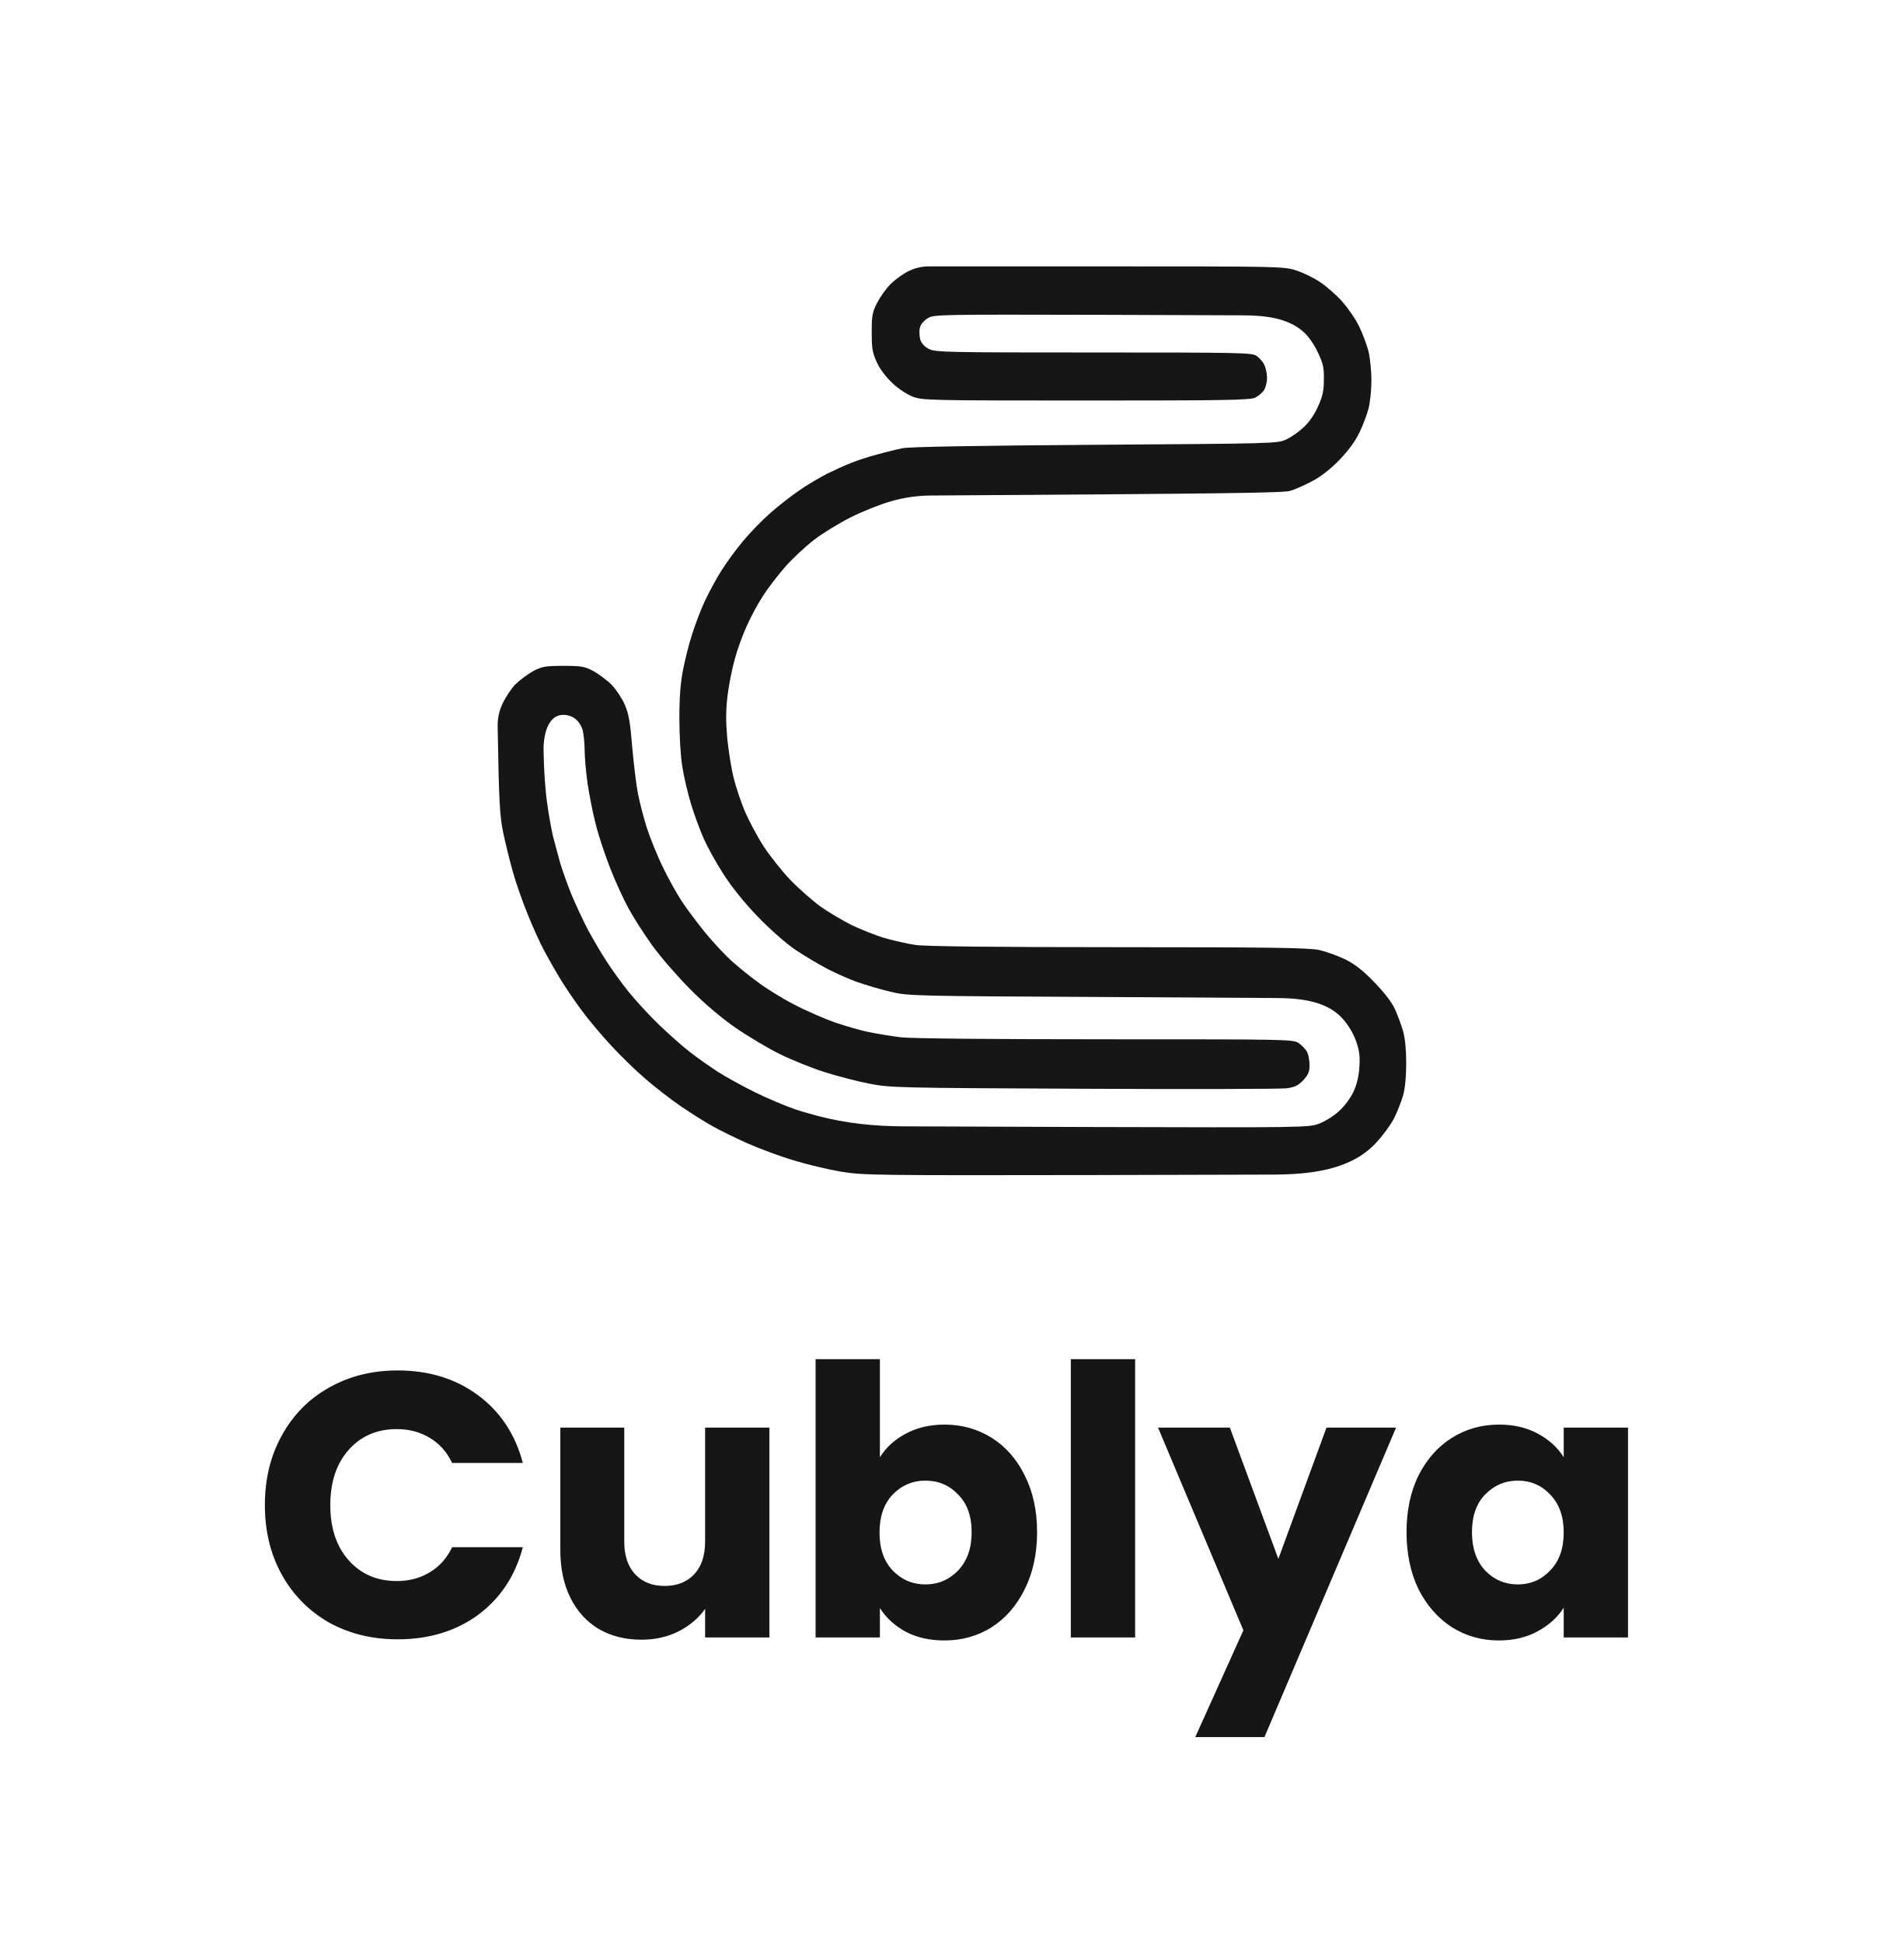
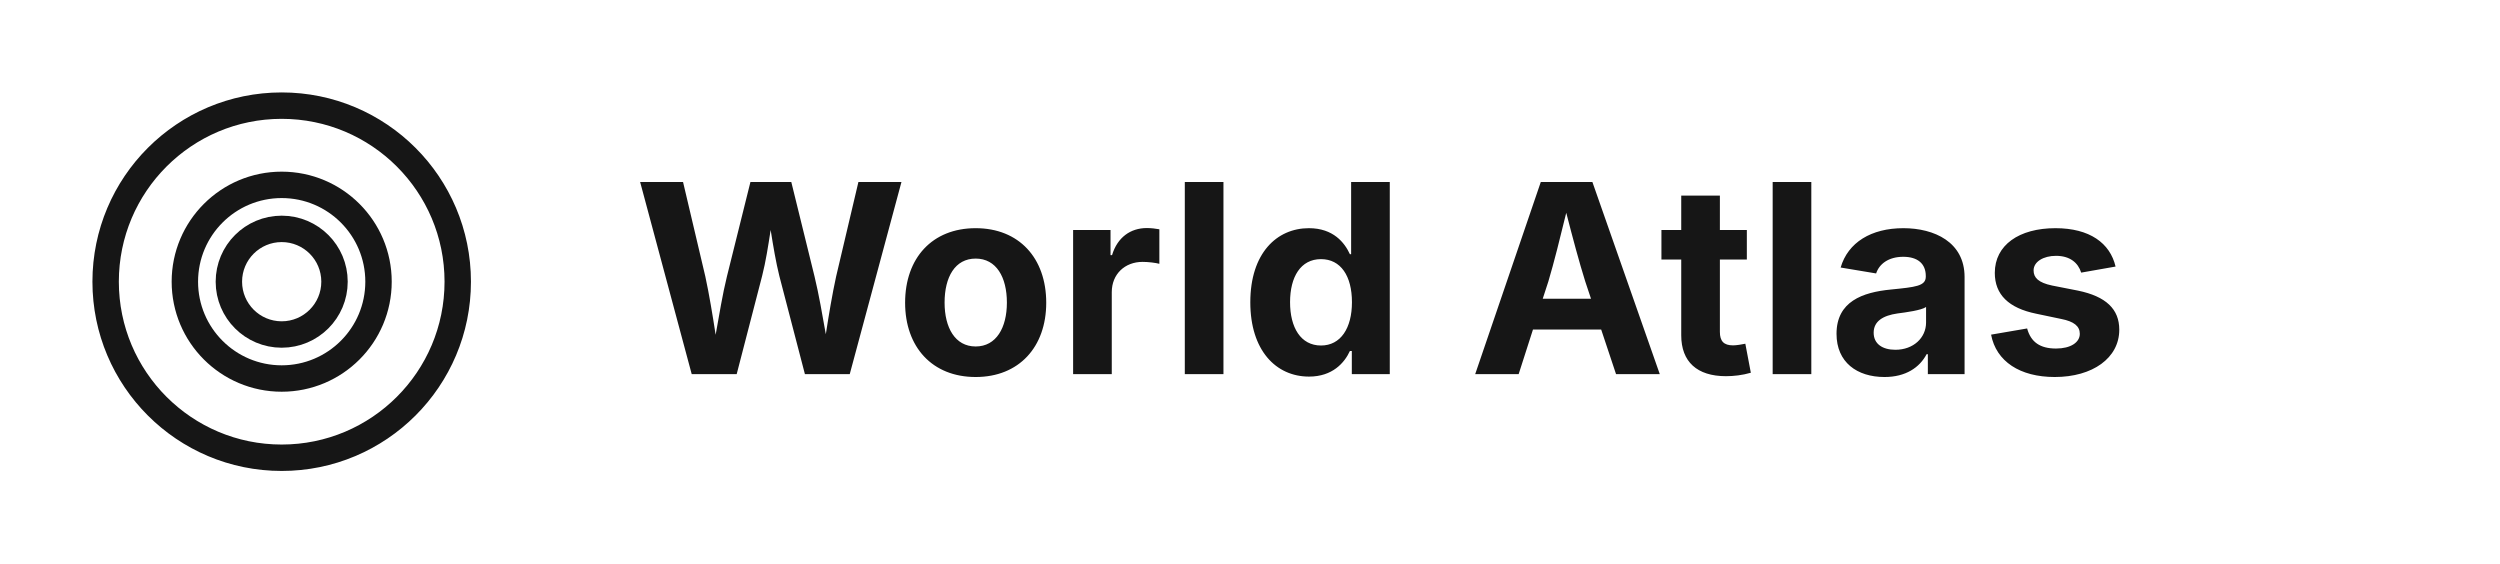
- <svg xmlns="http://www.w3.org/2000/svg" width="486" height="496" viewBox="0 0 486 496" fill="none">
-   <path d="M227.331 72.549C228.515 71.374 230.539 69.891 231.921 69.227C233.544 68.42 235.331 68 237.144 68H281.025C326.28 68 327.761 68 330.87 69.022C332.646 69.585 335.41 70.914 337.039 72.038C338.667 73.112 341.234 75.361 342.714 77.047C344.195 78.734 346.169 81.597 347.008 83.386C347.896 85.175 348.932 88.037 349.377 89.724C349.771 91.411 350.117 94.733 350.117 97.136C350.117 99.538 349.771 102.759 349.377 104.292C348.982 105.826 347.945 108.586 347.057 110.426C346.021 112.573 344.244 115.026 341.974 117.378C339.753 119.678 337.285 121.62 335.065 122.796C333.14 123.818 330.623 124.943 329.389 125.301C327.747 125.801 316.127 126.007 237.597 126.495C234.188 126.516 230.753 127.009 227.479 127.959C224.765 128.725 220.126 130.565 217.115 132.099C214.154 133.581 209.91 136.188 207.739 137.875C205.567 139.562 202.261 142.629 200.435 144.724C198.609 146.82 196.042 150.143 194.809 152.085C193.525 154.027 191.65 157.503 190.663 159.752C189.627 162.002 188.245 165.784 187.603 168.186C186.912 170.589 186.073 174.832 185.728 177.643C185.284 181.579 185.284 184.083 185.679 188.633C186.024 191.853 186.715 196.351 187.307 198.6C187.85 200.849 189.133 204.632 190.12 207.034C191.157 209.437 193.279 213.475 194.907 215.98C196.536 218.484 199.645 222.42 201.816 224.669C203.988 226.918 207.442 229.934 209.466 231.416C211.489 232.848 215.043 234.943 217.362 236.119C219.682 237.244 223.432 238.726 225.752 239.442C228.071 240.106 231.674 240.924 233.796 241.231C236.313 241.588 253.487 241.793 285.615 241.793C324.207 241.793 334.226 241.946 336.792 242.509C338.569 242.917 341.53 243.991 343.454 244.911C345.971 246.189 347.995 247.773 350.857 250.738C353.423 253.396 355.299 255.799 356.138 257.639C356.829 259.172 357.766 261.728 358.21 263.261C358.704 265.102 359 267.964 359 271.44C359 274.865 358.704 277.829 358.21 279.618C357.766 281.152 356.73 283.81 355.891 285.497C355.003 287.184 352.88 290.097 351.104 291.937C344.586 298.826 334.169 299.822 324.685 299.846L279.841 299.962C222.988 300.065 220.323 300.014 214.648 299.093C211.391 298.531 206.011 297.253 202.705 296.231C199.349 295.26 194.019 293.266 190.86 291.886C187.653 290.455 183.606 288.461 181.829 287.439C180.053 286.468 176.499 284.219 173.933 282.481C171.367 280.743 167.271 277.574 164.803 275.427C162.335 273.331 158.338 269.446 155.92 266.788C153.452 264.13 150.096 260.143 148.468 257.894C146.79 255.645 144.47 252.22 143.237 250.227C142.003 248.233 140.127 244.911 138.992 242.815C137.857 240.719 135.933 236.477 134.699 233.359C133.416 230.241 131.738 225.436 130.948 222.625C130.158 219.813 129.023 215.213 128.431 212.401C127.633 208.411 127.371 205.301 127.049 185.389C127.016 183.33 127.474 181.28 128.382 179.432C129.122 177.898 130.553 175.752 131.59 174.678C132.626 173.656 134.649 172.174 136.031 171.356C138.4 170.129 139.14 169.976 143.829 169.976C148.517 169.976 149.257 170.129 151.577 171.356C153.008 172.174 155.13 173.758 156.265 174.934C157.4 176.161 158.881 178.41 159.522 179.943C160.509 182.192 160.904 184.39 161.398 190.677C161.793 195.022 162.434 200.44 162.878 202.689C163.322 204.939 164.359 208.874 165.148 211.379C165.987 213.884 167.715 218.28 169.097 221.091C170.429 223.902 172.65 227.941 174.032 230.036C175.414 232.132 178.177 235.812 180.151 238.215C182.125 240.617 185.037 243.735 186.616 245.167C188.195 246.598 191.255 249.102 193.427 250.687C195.598 252.323 199.793 254.93 202.803 256.463C205.814 258.048 210.453 260.041 213.167 261.012C215.882 261.932 219.78 263.057 221.804 263.466C223.827 263.875 227.528 264.488 229.947 264.795C232.71 265.102 252.599 265.306 282.259 265.306C329.291 265.306 330.179 265.306 331.61 266.328C332.4 266.891 333.337 267.862 333.683 268.526C334.028 269.14 334.275 270.622 334.324 271.798C334.324 273.587 334.028 274.302 332.745 275.734C331.413 277.114 330.574 277.523 328.402 277.829C326.922 277.983 303.579 278.085 276.583 277.932C229.453 277.727 227.282 277.676 222.05 276.654C219.04 276.091 213.957 274.762 210.7 273.74C207.442 272.718 202.211 270.622 199.102 269.089C195.993 267.555 190.86 264.488 187.751 262.341C184.149 259.837 179.954 256.31 176.203 252.527C172.995 249.307 168.652 244.298 166.58 241.435C164.507 238.573 161.793 234.33 160.509 231.979C159.226 229.627 157.055 224.976 155.772 221.602C154.439 218.229 152.761 213.168 152.07 210.357C151.33 207.545 150.442 202.894 149.998 199.98C149.603 197.118 149.257 193.335 149.257 191.546C149.257 189.808 149.011 187.508 148.764 186.435C148.468 185.361 147.678 184.083 146.889 183.521C146.099 182.857 144.816 182.448 143.73 182.499C139.89 182.499 138.693 187.661 138.773 191.501L138.795 192.569C138.844 196.453 139.239 202.025 139.683 204.99C140.078 207.954 140.769 211.737 141.164 213.424C141.608 215.111 142.398 218.075 142.94 220.069C143.533 222.062 144.865 225.845 145.951 228.503C147.086 231.161 148.961 235.199 150.146 237.448C151.379 239.697 153.452 243.275 154.834 245.371C156.167 247.467 158.683 250.943 160.361 253.038C162.039 255.134 165.494 258.917 168.06 261.421C170.626 263.875 174.278 267.146 176.154 268.577C178.029 270.06 181.286 272.309 183.31 273.638C185.333 274.916 189.577 277.267 192.686 278.801C195.796 280.334 200.484 282.328 203.05 283.197C204.328 283.629 206.157 284.176 208.806 284.875C215.932 286.756 223.302 287.503 230.673 287.53L276.83 287.695C333.091 287.848 334.127 287.848 336.792 286.826C338.272 286.263 340.592 284.832 341.875 283.605C343.306 282.328 344.836 280.232 345.576 278.596C346.465 276.654 346.909 274.66 347.057 272.207C347.205 269.395 347.008 268.015 346.119 265.562C345.428 263.67 344.145 261.575 342.763 260.041C338.665 255.457 331.867 254.808 325.718 254.772L283.493 254.521L282.909 254.518C232.704 254.265 231.853 254.261 227.232 253.141C224.666 252.527 220.866 251.403 218.843 250.687C216.819 249.971 213.365 248.438 211.193 247.313C209.022 246.189 205.37 243.991 203.05 242.457C200.583 240.771 196.635 237.295 193.377 233.921C189.923 230.343 186.764 226.356 184.692 223.136C182.866 220.324 180.645 216.286 179.707 214.19C178.769 212.095 177.289 208.108 176.45 205.348C175.611 202.638 174.575 198.242 174.18 195.636C173.736 192.978 173.439 187.662 173.439 183.266C173.439 177.847 173.736 174.269 174.377 170.998C174.871 168.493 175.858 164.455 176.647 162.053C177.388 159.65 178.819 155.868 179.855 153.619C180.892 151.369 182.816 147.791 184.149 145.696C185.481 143.6 187.998 140.124 189.775 138.028C191.502 135.933 194.611 132.763 196.635 130.974C198.658 129.185 202.014 126.578 204.037 125.198C206.061 123.767 209.318 121.876 211.193 120.905C213.068 119.985 215.882 118.707 217.362 118.144C218.843 117.531 221.853 116.56 224.024 115.998C226.196 115.384 229.108 114.669 230.44 114.413C231.97 114.055 250.329 113.748 279.545 113.544L280.433 113.538C325.208 113.237 326.245 113.23 328.402 112.164C329.636 111.602 331.61 110.221 332.844 109.046C334.226 107.768 335.608 105.774 336.496 103.73C337.68 101.123 337.976 99.743 337.976 96.88C338.026 93.865 337.779 92.74 336.447 89.98C335.608 88.139 334.078 85.89 332.992 84.919C328.886 81.072 322.765 80.513 317.138 80.493L282.012 80.37C238.978 80.268 238.336 80.268 236.757 81.29C235.819 81.903 234.98 82.875 234.832 83.692C234.635 84.51 234.734 85.788 234.931 86.657C235.227 87.628 236.017 88.497 237.103 89.06C238.682 89.929 241.742 89.98 279.15 89.98C316.755 89.98 319.618 90.031 320.802 90.849C321.542 91.36 322.431 92.382 322.776 93.149C323.171 93.967 323.467 95.449 323.467 96.471C323.467 97.545 323.122 98.925 322.727 99.538C322.332 100.203 321.296 101.072 320.506 101.481C319.223 102.145 313.399 102.247 277.324 102.247C237.3 102.247 235.523 102.196 233.056 101.276C231.575 100.714 229.256 99.18 227.825 97.8C226.245 96.318 224.617 94.222 223.876 92.535C222.741 90.082 222.544 89.06 222.544 84.868C222.544 80.574 222.692 79.706 223.926 77.303C224.666 75.872 226.196 73.674 227.331 72.549Z" fill="#161616" />
-   <path d="M67.621 384.208C67.621 377.552 69.061 371.632 71.941 366.448C74.821 361.2 78.821 357.136 83.941 354.256C89.125 351.312 94.981 349.84 101.509 349.84C109.509 349.84 116.357 351.952 122.053 356.176C127.749 360.4 131.557 366.16 133.477 373.456H115.429C114.085 370.64 112.165 368.496 109.669 367.024C107.237 365.552 104.453 364.816 101.317 364.816C96.261 364.816 92.165 366.576 89.029 370.096C85.893 373.616 84.325 378.32 84.325 384.208C84.325 390.096 85.893 394.8 89.029 398.32C92.165 401.84 96.261 403.6 101.317 403.6C104.453 403.6 107.237 402.864 109.669 401.392C112.165 399.92 114.085 397.776 115.429 394.96H133.477C131.557 402.256 127.749 408.016 122.053 412.24C116.357 416.4 109.509 418.48 101.509 418.48C94.981 418.48 89.125 417.04 83.941 414.16C78.821 411.216 74.821 407.152 71.941 401.968C69.061 396.784 67.621 390.864 67.621 384.208ZM196.426 364.432V418H180.01V410.704C178.346 413.072 176.074 414.992 173.194 416.464C170.378 417.872 167.242 418.576 163.786 418.576C159.69 418.576 156.074 417.68 152.938 415.888C149.802 414.032 147.37 411.376 145.642 407.92C143.914 404.464 143.05 400.4 143.05 395.728V364.432H159.37V393.52C159.37 397.104 160.298 399.888 162.154 401.872C164.01 403.856 166.506 404.848 169.642 404.848C172.842 404.848 175.37 403.856 177.226 401.872C179.082 399.888 180.01 397.104 180.01 393.52V364.432H196.426ZM224.634 372.016C226.17 369.52 228.378 367.504 231.258 365.968C234.138 364.432 237.434 363.664 241.146 363.664C245.562 363.664 249.562 364.784 253.146 367.024C256.73 369.264 259.546 372.464 261.594 376.624C263.706 380.784 264.762 385.616 264.762 391.12C264.762 396.624 263.706 401.488 261.594 405.712C259.546 409.872 256.73 413.104 253.146 415.408C249.562 417.648 245.562 418.768 241.146 418.768C237.37 418.768 234.074 418.032 231.258 416.56C228.442 415.024 226.234 413.008 224.634 410.512V418H208.218V346.96H224.634V372.016ZM248.058 391.12C248.058 387.024 246.906 383.824 244.602 381.52C242.362 379.152 239.578 377.968 236.25 377.968C232.986 377.968 230.202 379.152 227.898 381.52C225.658 383.888 224.538 387.12 224.538 391.216C224.538 395.312 225.658 398.544 227.898 400.912C230.202 403.28 232.986 404.464 236.25 404.464C239.514 404.464 242.298 403.28 244.602 400.912C246.906 398.48 248.058 395.216 248.058 391.12ZM289.79 346.96V418H273.374V346.96H289.79ZM356.406 364.432L322.806 443.44H305.142L317.43 416.176L295.638 364.432H313.974L326.358 397.936L338.646 364.432H356.406ZM359.079 391.12C359.079 385.616 360.103 380.784 362.151 376.624C364.263 372.464 367.111 369.264 370.695 367.024C374.279 364.784 378.279 363.664 382.695 363.664C386.471 363.664 389.767 364.432 392.583 365.968C395.463 367.504 397.671 369.52 399.207 372.016V364.432H415.623V418H399.207V410.416C397.607 412.912 395.367 414.928 392.487 416.464C389.671 418 386.375 418.768 382.599 418.768C378.247 418.768 374.279 417.648 370.695 415.408C367.111 413.104 364.263 409.872 362.151 405.712C360.103 401.488 359.079 396.624 359.079 391.12ZM399.207 391.216C399.207 387.12 398.055 383.888 395.751 381.52C393.511 379.152 390.759 377.968 387.495 377.968C384.231 377.968 381.447 379.152 379.143 381.52C376.903 383.824 375.783 387.024 375.783 391.12C375.783 395.216 376.903 398.48 379.143 400.912C381.447 403.28 384.231 404.464 387.495 404.464C390.759 404.464 393.511 403.28 395.751 400.912C398.055 398.544 399.207 395.312 399.207 391.216Z" fill="#161616" />
+ <svg xmlns="http://www.w3.org/2000/svg" width="284" height="64" viewBox="0 0 284 64" fill="none">
+   <circle cx="32" cy="32" r="20" fill="none" stroke="#161616" stroke-width="3" />
+   <circle cx="32" cy="32" r="11" fill="none" stroke="#161616" stroke-width="3" />
+   <circle cx="32" cy="32" r="6" fill="none" stroke="#161616" stroke-width="3" />
+   <text x="72" y="42.5" fill="#161616" font-family="Inter, -apple-system, 'Segoe UI', 'Helvetica Neue', sans-serif" font-size="30" font-weight="650">World Atlas</text>
</svg>
